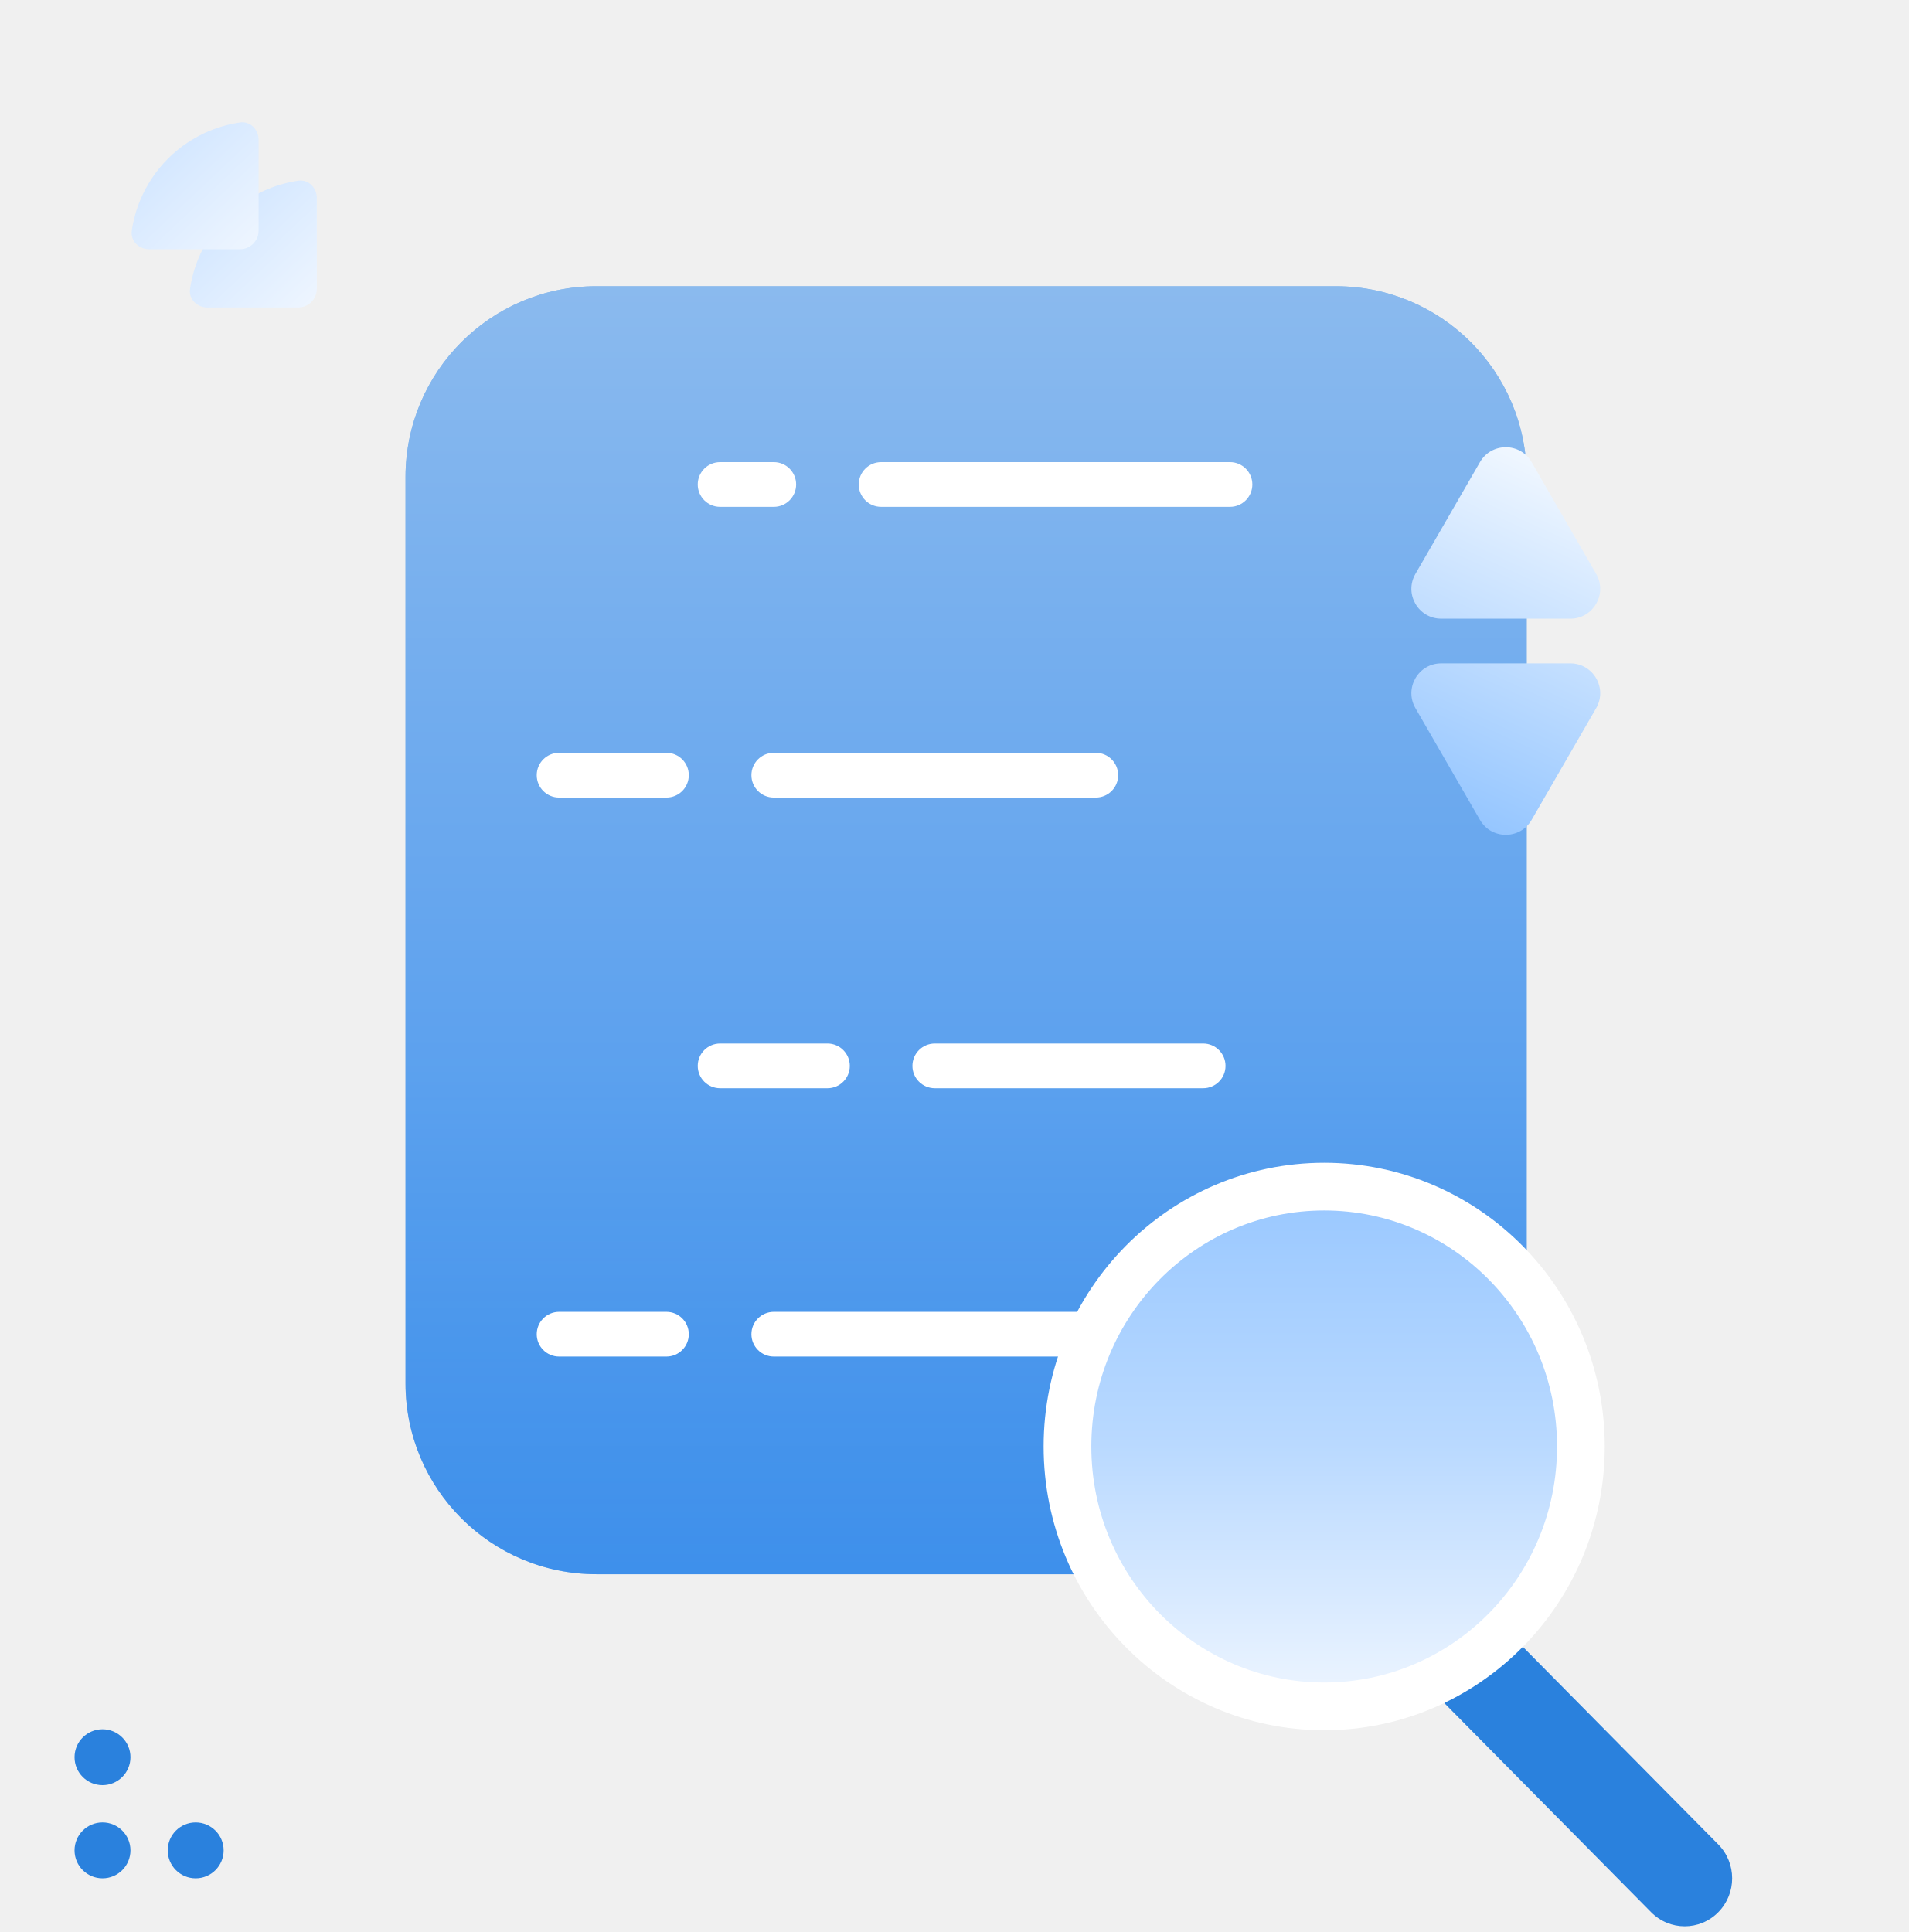
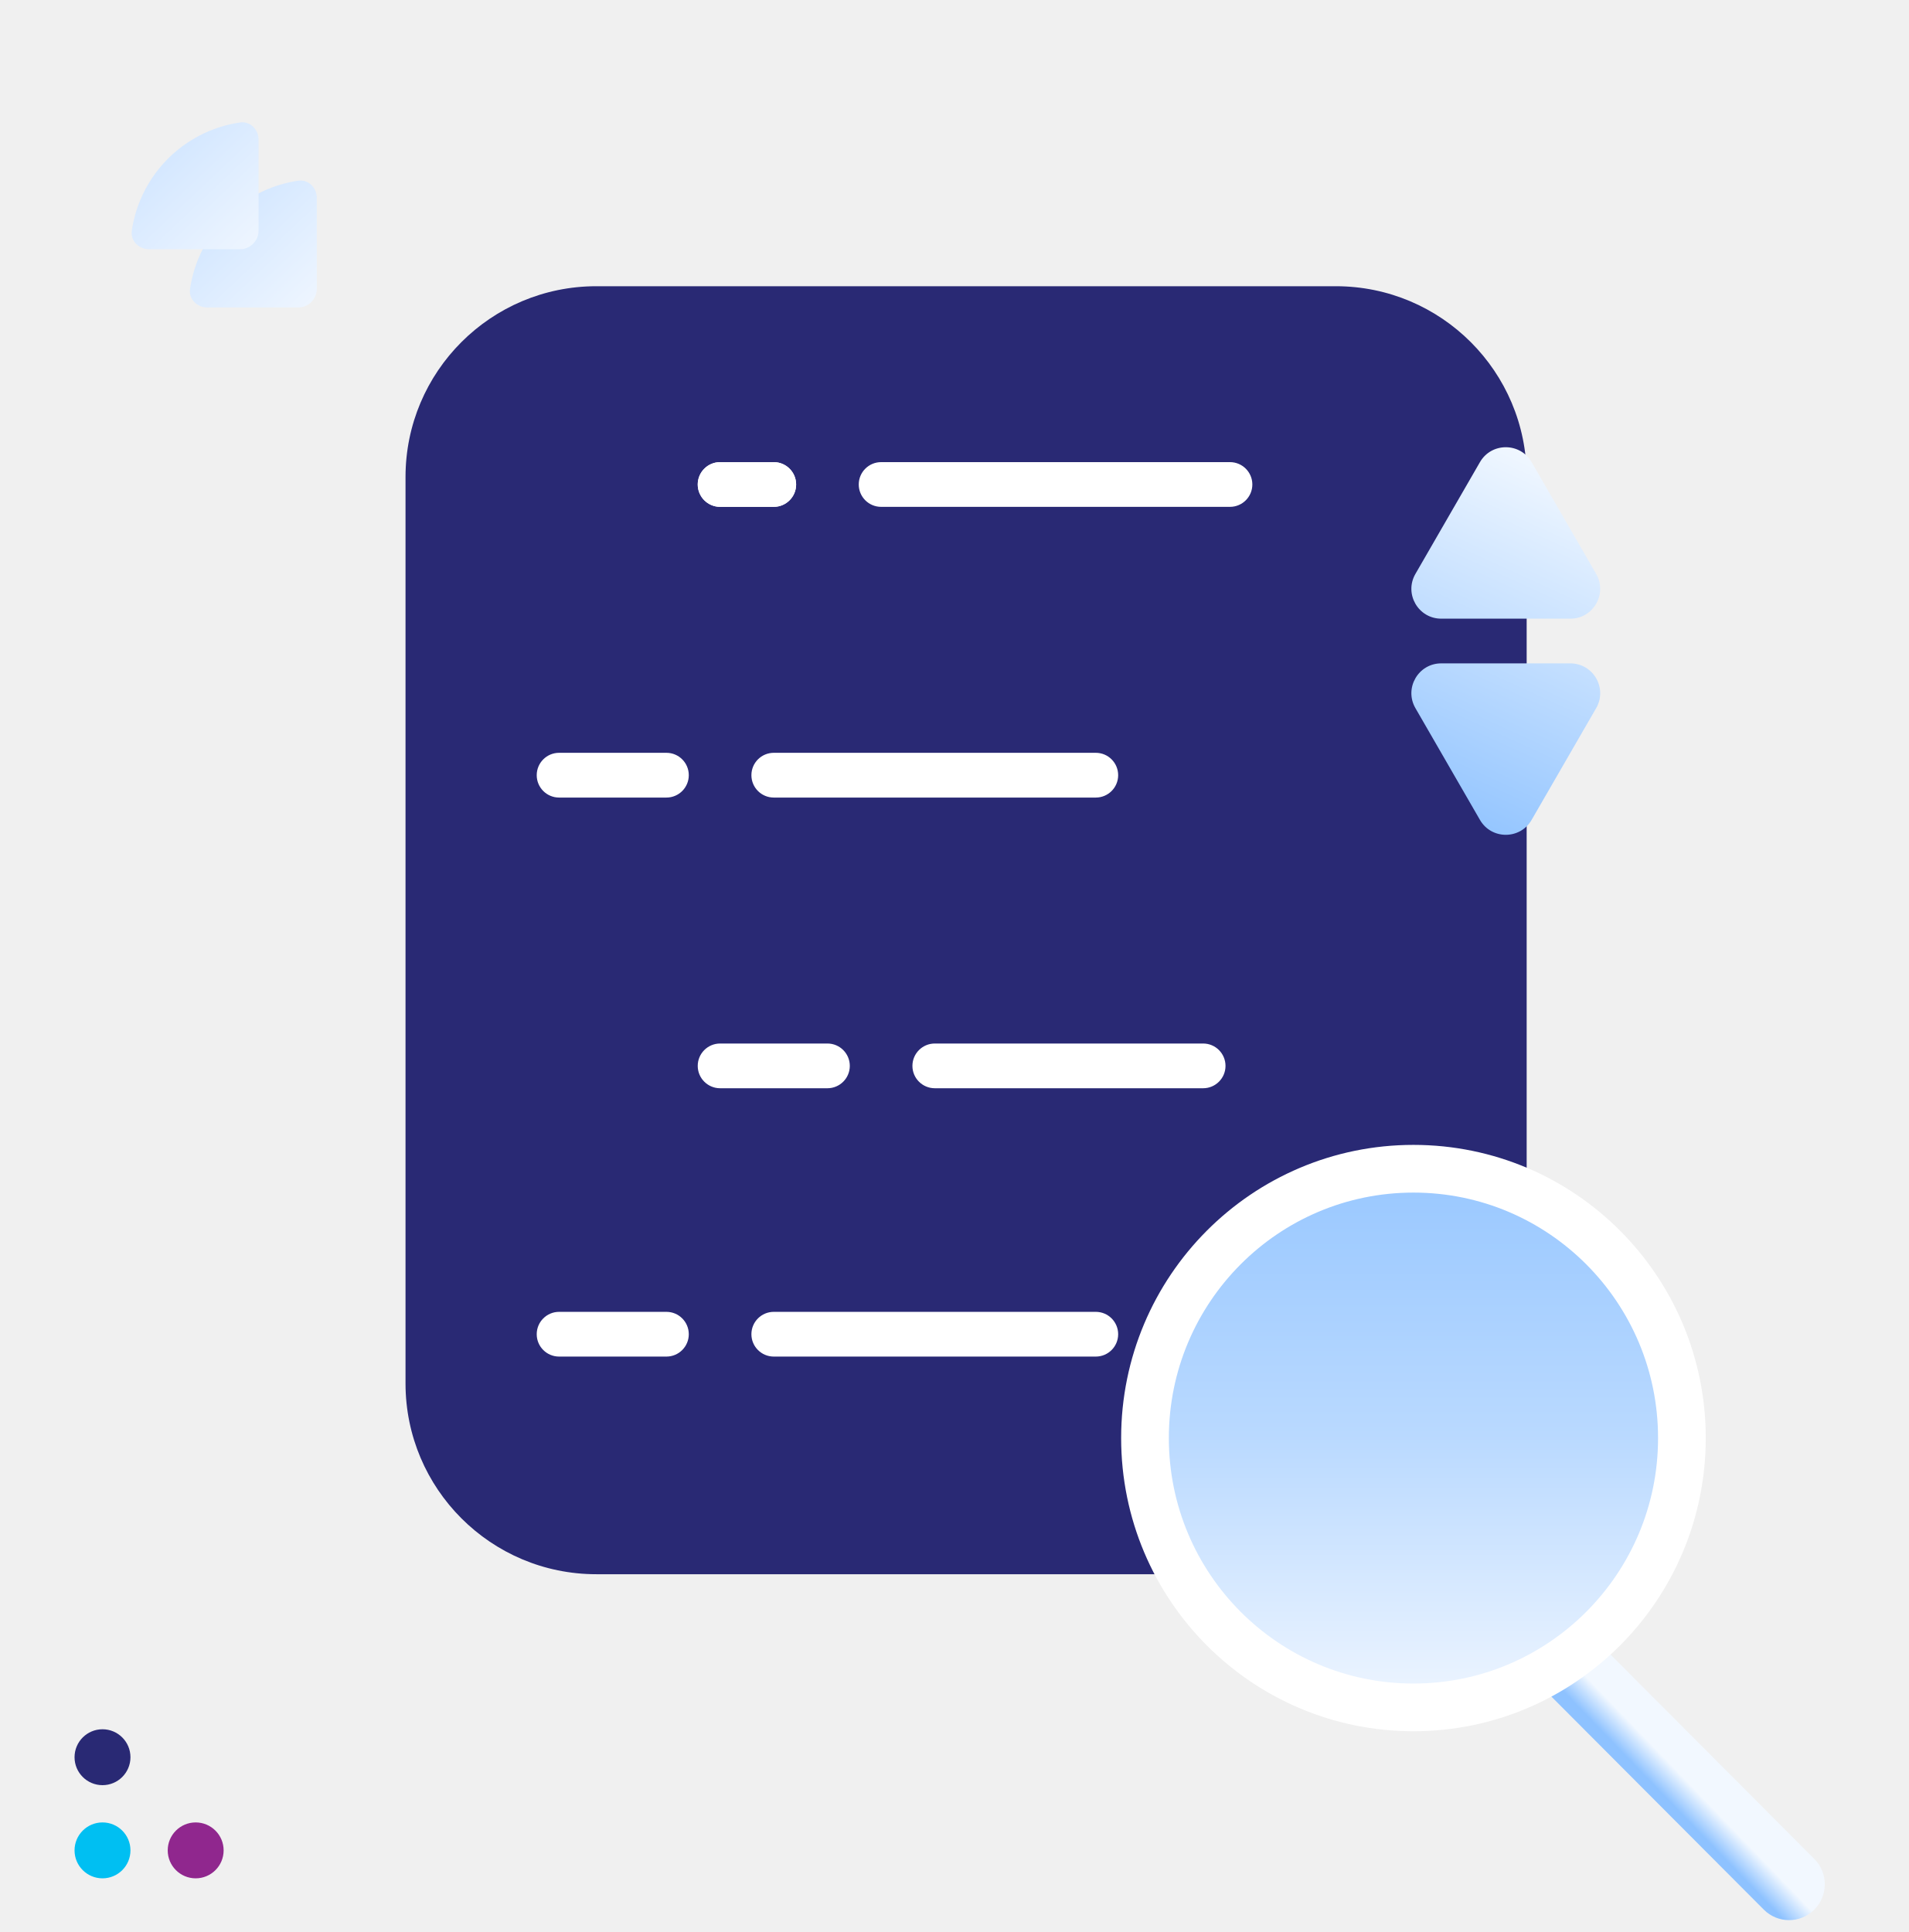
<svg xmlns="http://www.w3.org/2000/svg" width="80" height="81" viewBox="0 0 80 81" fill="none">
-   <rect x="17" y="12" width="47" height="54" rx="8" fill="#2A81DD" />
-   <rect x="17" y="12" width="47" height="54" rx="8" fill="url(#paint0_linear_583_618)" fill-opacity="0.5" />
+   <rect x="17" y="12" width="47" height="54" rx="8" fill="#292974" />
  <path d="M46.875 55.938C46.875 56.455 46.455 56.875 45.938 56.875L32.438 56.875C31.92 56.875 31.5 56.455 31.5 55.938C31.5 55.42 31.92 55 32.438 55L45.938 55C46.455 55 46.875 55.42 46.875 55.938Z" fill="white" />
  <path d="M27.938 56.875C28.455 56.875 28.875 56.455 28.875 55.938C28.875 55.42 28.455 55 27.938 55L23.438 55C22.92 55 22.5 55.42 22.5 55.938C22.5 56.455 22.92 56.875 23.438 56.875L27.938 56.875Z" fill="white" />
  <path d="M51.562 21.25C52.08 21.25 52.5 20.83 52.5 20.312C52.5 19.795 52.08 19.375 51.562 19.375L36.938 19.375C36.42 19.375 36 19.795 36 20.312C36 20.83 36.42 21.25 36.938 21.25L51.562 21.25Z" fill="white" />
  <path d="M32.438 21.25C32.955 21.25 33.375 20.83 33.375 20.312C33.375 19.795 32.955 19.375 32.438 19.375L30.188 19.375C29.67 19.375 29.25 19.795 29.25 20.312C29.25 20.83 29.67 21.25 30.188 21.25L32.438 21.25Z" fill="white" />
  <path d="M51.375 44.688C51.375 45.205 50.955 45.625 50.438 45.625L39.188 45.625C38.67 45.625 38.25 45.205 38.25 44.688C38.25 44.17 38.67 43.75 39.188 43.75L50.438 43.75C50.955 43.75 51.375 44.17 51.375 44.688Z" fill="white" />
  <path d="M34.688 45.625C35.205 45.625 35.625 45.205 35.625 44.688C35.625 44.17 35.205 43.75 34.688 43.75L30.188 43.75C29.67 43.75 29.25 44.17 29.25 44.688C29.25 45.205 29.67 45.625 30.188 45.625L34.688 45.625Z" fill="white" />
  <path d="M46.875 32.5C46.875 33.018 46.455 33.438 45.938 33.438L32.438 33.438C31.92 33.438 31.5 33.018 31.5 32.5C31.5 31.982 31.92 31.562 32.438 31.562L45.938 31.562C46.455 31.562 46.875 31.982 46.875 32.5Z" fill="white" />
  <path d="M27.938 33.438C28.455 33.438 28.875 33.018 28.875 32.5C28.875 31.982 28.455 31.562 27.938 31.562L23.438 31.562C22.92 31.562 22.5 31.982 22.5 32.5C22.5 33.018 22.92 33.438 23.438 33.438L27.938 33.438Z" fill="white" />
-   <path d="M69.219 80.172C69.995 80.958 71.255 80.958 72.031 80.172C72.808 79.387 72.808 78.113 72.031 77.328L69.219 80.172ZM60.552 71.407L69.219 80.172L72.031 77.328L63.365 68.563L60.552 71.407Z" fill="#2A81DD" />
-   <path d="M66.273 60.645C66.273 66.673 61.445 71.54 55.512 71.54C49.579 71.54 44.75 66.673 44.75 60.645C44.75 54.617 49.579 49.75 55.512 49.75C61.445 49.75 66.273 54.617 66.273 60.645Z" fill="url(#paint1_radial_583_618)" />
-   <path d="M66.273 60.645C66.273 66.673 61.445 71.54 55.512 71.54C49.579 71.54 44.75 66.673 44.75 60.645C44.75 54.617 49.579 49.75 55.512 49.75C61.445 49.75 66.273 54.617 66.273 60.645Z" fill="url(#paint2_linear_583_618)" />
-   <path d="M66.273 60.645C66.273 66.673 61.445 71.54 55.512 71.54C49.579 71.54 44.75 66.673 44.75 60.645C44.75 54.617 49.579 49.75 55.512 49.75C61.445 49.75 66.273 54.617 66.273 60.645Z" stroke="white" stroke-width="2" />
-   <path d="M5.469 73.672C5.469 74.319 4.944 74.844 4.297 74.844C3.65 74.844 3.125 74.319 3.125 73.672C3.125 73.025 3.65 72.5 4.297 72.5C4.944 72.5 5.469 73.025 5.469 73.672Z" fill="#2A81DD" />
-   <path d="M5.469 77.578C5.469 78.225 4.944 78.75 4.297 78.75C3.65 78.75 3.125 78.225 3.125 77.578C3.125 76.931 3.65 76.406 4.297 76.406C4.944 76.406 5.469 76.931 5.469 77.578Z" fill="#2A81DD" />
-   <path d="M9.375 77.578C9.375 78.225 8.85 78.75 8.203 78.75C7.556 78.75 7.031 78.225 7.031 77.578C7.031 76.931 7.556 76.406 8.203 76.406C8.85 76.406 9.375 76.931 9.375 77.578Z" fill="#2A81DD" />
-   <path d="M13.281 8.301C13.281 7.869 12.93 7.514 12.503 7.576C12.065 7.64 11.636 7.758 11.226 7.928C10.574 8.198 9.982 8.594 9.483 9.093C8.985 9.591 8.589 10.184 8.319 10.835C8.149 11.246 8.031 11.675 7.967 12.112C7.904 12.539 8.26 12.891 8.691 12.891L12.5 12.891C12.931 12.891 13.281 12.541 13.281 12.109V8.301Z" fill="url(#paint3_linear_583_618)" />
-   <path d="M10.84 5.859C10.84 5.428 10.488 5.072 10.061 5.135C9.624 5.199 9.195 5.317 8.784 5.487C8.133 5.757 7.541 6.153 7.042 6.651C6.543 7.15 6.148 7.742 5.878 8.394C5.708 8.804 5.59 9.233 5.525 9.671C5.463 10.098 5.819 10.449 6.25 10.449L10.059 10.449C10.49 10.449 10.84 10.099 10.84 9.668V5.859Z" fill="url(#paint4_linear_583_618)" />
-   <path d="M64.207 19.375C63.726 18.542 62.523 18.542 62.042 19.375L59.336 24.062C58.855 24.896 59.456 25.938 60.419 25.938H65.831C66.793 25.938 67.395 24.896 66.914 24.062L64.207 19.375Z" fill="url(#paint5_linear_583_618)" />
-   <path d="M64.207 34.375C63.726 35.208 62.523 35.208 62.042 34.375L59.336 29.688C58.855 28.854 59.456 27.812 60.419 27.812H65.831C66.793 27.812 67.395 28.854 66.914 29.688L64.207 34.375Z" fill="url(#paint6_linear_583_618)" />
+   <path d="M32.438 21.25C32.955 21.25 33.375 20.83 33.375 20.312C33.375 19.795 32.955 19.375 32.438 19.375L30.188 19.375C29.67 19.375 29.25 19.795 29.25 20.312C29.25 20.83 29.67 21.25 30.188 21.25L32.438 21.25Z" fill="white" />
+   <path d="M5.469 73.672C5.469 74.319 4.944 74.844 4.297 74.844C3.65 74.844 3.125 74.319 3.125 73.672C3.125 73.025 3.65 72.5 4.297 72.5C4.944 72.5 5.469 73.025 5.469 73.672Z" fill="#292974" />
+   <path d="M5.469 77.578C5.469 78.225 4.944 78.75 4.297 78.75C3.65 78.75 3.125 78.225 3.125 77.578C3.125 76.931 3.65 76.406 4.297 76.406C4.944 76.406 5.469 76.931 5.469 77.578Z" fill="#00BFF2" />
+   <path d="M9.375 77.578C9.375 78.225 8.85 78.75 8.203 78.75C7.556 78.75 7.031 78.225 7.031 77.578C7.031 76.931 7.556 76.406 8.203 76.406C8.85 76.406 9.375 76.931 9.375 77.578Z" fill="#90278E" />
+   <path d="M13.281 8.301C13.281 7.869 12.93 7.514 12.503 7.576C12.065 7.64 11.636 7.758 11.226 7.928C10.574 8.198 9.982 8.594 9.483 9.093C8.985 9.591 8.589 10.184 8.319 10.835C8.149 11.246 8.031 11.675 7.967 12.112C7.904 12.539 8.26 12.891 8.691 12.891L12.5 12.891C12.931 12.891 13.281 12.541 13.281 12.109V8.301Z" fill="url(#paint0_linear_237_22701)" />
+   <path d="M10.84 5.859C10.84 5.428 10.488 5.072 10.061 5.135C9.624 5.199 9.195 5.317 8.784 5.487C8.133 5.757 7.541 6.153 7.042 6.651C6.543 7.15 6.148 7.742 5.878 8.394C5.708 8.804 5.59 9.233 5.525 9.671C5.463 10.098 5.819 10.449 6.25 10.449L10.059 10.449C10.49 10.449 10.84 10.099 10.84 9.668V5.859Z" fill="url(#paint1_linear_237_22701)" />
+   <path d="M64.207 19.375C63.726 18.542 62.523 18.542 62.042 19.375L59.336 24.062C58.855 24.896 59.456 25.938 60.419 25.938H65.831C66.793 25.938 67.395 24.896 66.914 24.062L64.207 19.375Z" fill="url(#paint2_linear_237_22701)" />
+   <path d="M64.207 34.375C63.726 35.208 62.523 35.208 62.042 34.375L59.336 29.688C58.855 28.854 59.456 27.812 60.419 27.812H65.831C66.793 27.812 67.395 28.854 66.914 29.688L64.207 34.375Z" fill="url(#paint3_linear_237_22701)" />
+   <path d="M73.941 80.062C74.526 80.649 75.474 80.649 76.059 80.062C76.644 79.476 76.644 78.524 76.059 77.938L73.941 80.062ZM64.912 71.005L73.941 80.062L76.059 77.938L67.03 68.881L64.912 71.005Z" fill="url(#paint4_linear_237_22701)" />
+   <path d="M70.508 60.291C70.508 66.531 65.467 71.583 59.254 71.583C53.041 71.583 48 66.531 48 60.291C48 54.053 53.041 49 59.254 49C65.467 49 70.508 54.053 70.508 60.291Z" fill="url(#paint5_radial_237_22701)" />
+   <path d="M70.508 60.291C70.508 66.531 65.467 71.583 59.254 71.583C53.041 71.583 48 66.531 48 60.291C48 54.053 53.041 49 59.254 49C65.467 49 70.508 54.053 70.508 60.291Z" fill="url(#paint6_linear_237_22701)" />
+   <path d="M70.508 60.291C70.508 66.531 65.467 71.583 59.254 71.583C53.041 71.583 48 66.531 48 60.291C48 54.053 53.041 49 59.254 49C65.467 49 70.508 54.053 70.508 60.291Z" stroke="white" stroke-width="2" />
  <defs>
-     <linearGradient id="paint0_linear_583_618" x1="40.5" y1="9.136" x2="40.5" y2="66" gradientUnits="userSpaceOnUse">
+     <linearGradient id="paint0_linear_237_22701" x1="13.77" y1="13.623" x2="6.445" y2="5.892" gradientUnits="userSpaceOnUse">
      <stop stop-color="#F3F8FF" />
-       <stop offset="0.62" stop-color="#8FC2FF" />
-       <stop offset="1" stop-color="#5CA6FF" stop-opacity="0.8" />
+       <stop offset="1" stop-color="#BFDCFF" />
    </linearGradient>
-     <radialGradient id="paint1_radial_583_618" cx="0" cy="0" r="1" gradientUnits="userSpaceOnUse" gradientTransform="translate(55.5117 60.645) rotate(90) scale(11.895 11.7617)">
+     <linearGradient id="paint1_linear_237_22701" x1="11.328" y1="11.182" x2="4.004" y2="3.451" gradientUnits="userSpaceOnUse">
+       <stop stop-color="#F3F8FF" />
+       <stop offset="1" stop-color="#BFDCFF" />
+     </linearGradient>
+     <linearGradient id="paint2_linear_237_22701" x1="66.875" y1="20" x2="60" y2="35" gradientUnits="userSpaceOnUse">
+       <stop stop-color="#F2F8FF" />
+       <stop offset="1" stop-color="#8EC2FF" />
+     </linearGradient>
+     <linearGradient id="paint3_linear_237_22701" x1="66.875" y1="20" x2="60" y2="35" gradientUnits="userSpaceOnUse">
+       <stop stop-color="#F2F8FF" />
+       <stop offset="1" stop-color="#8EC2FF" />
+     </linearGradient>
+     <linearGradient id="paint4_linear_237_22701" x1="74.708" y1="78.816" x2="73.904" y2="79.591" gradientUnits="userSpaceOnUse">
+       <stop stop-color="#F2F8FF" />
+       <stop offset="1" stop-color="#8EC2FF" />
+     </linearGradient>
+     <radialGradient id="paint5_radial_237_22701" cx="0" cy="0" r="1" gradientUnits="userSpaceOnUse" gradientTransform="translate(59.2541 60.2915) rotate(90) scale(12.2915 12.2541)">
      <stop stop-color="white" />
      <stop offset="1" stop-color="white" />
    </radialGradient>
-     <linearGradient id="paint2_linear_583_618" x1="55.512" y1="72.54" x2="55.512" y2="48.75" gradientUnits="userSpaceOnUse">
+     <linearGradient id="paint6_linear_237_22701" x1="59.254" y1="72.583" x2="59.254" y2="48" gradientUnits="userSpaceOnUse">
      <stop stop-color="#F3F8FF" />
      <stop offset="0.505" stop-color="#B9D9FF" />
      <stop offset="1" stop-color="#96C6FF" />
    </linearGradient>
-     <linearGradient id="paint3_linear_583_618" x1="13.77" y1="13.623" x2="6.445" y2="5.892" gradientUnits="userSpaceOnUse">
-       <stop stop-color="#F3F8FF" />
-       <stop offset="1" stop-color="#BFDCFF" />
-     </linearGradient>
-     <linearGradient id="paint4_linear_583_618" x1="11.328" y1="11.182" x2="4.004" y2="3.451" gradientUnits="userSpaceOnUse">
-       <stop stop-color="#F3F8FF" />
-       <stop offset="1" stop-color="#BFDCFF" />
-     </linearGradient>
-     <linearGradient id="paint5_linear_583_618" x1="66.875" y1="20" x2="60" y2="35" gradientUnits="userSpaceOnUse">
-       <stop stop-color="#F2F8FF" />
-       <stop offset="1" stop-color="#8EC2FF" />
-     </linearGradient>
-     <linearGradient id="paint6_linear_583_618" x1="66.875" y1="20" x2="60" y2="35" gradientUnits="userSpaceOnUse">
-       <stop stop-color="#F2F8FF" />
-       <stop offset="1" stop-color="#8EC2FF" />
-     </linearGradient>
  </defs>
</svg>
